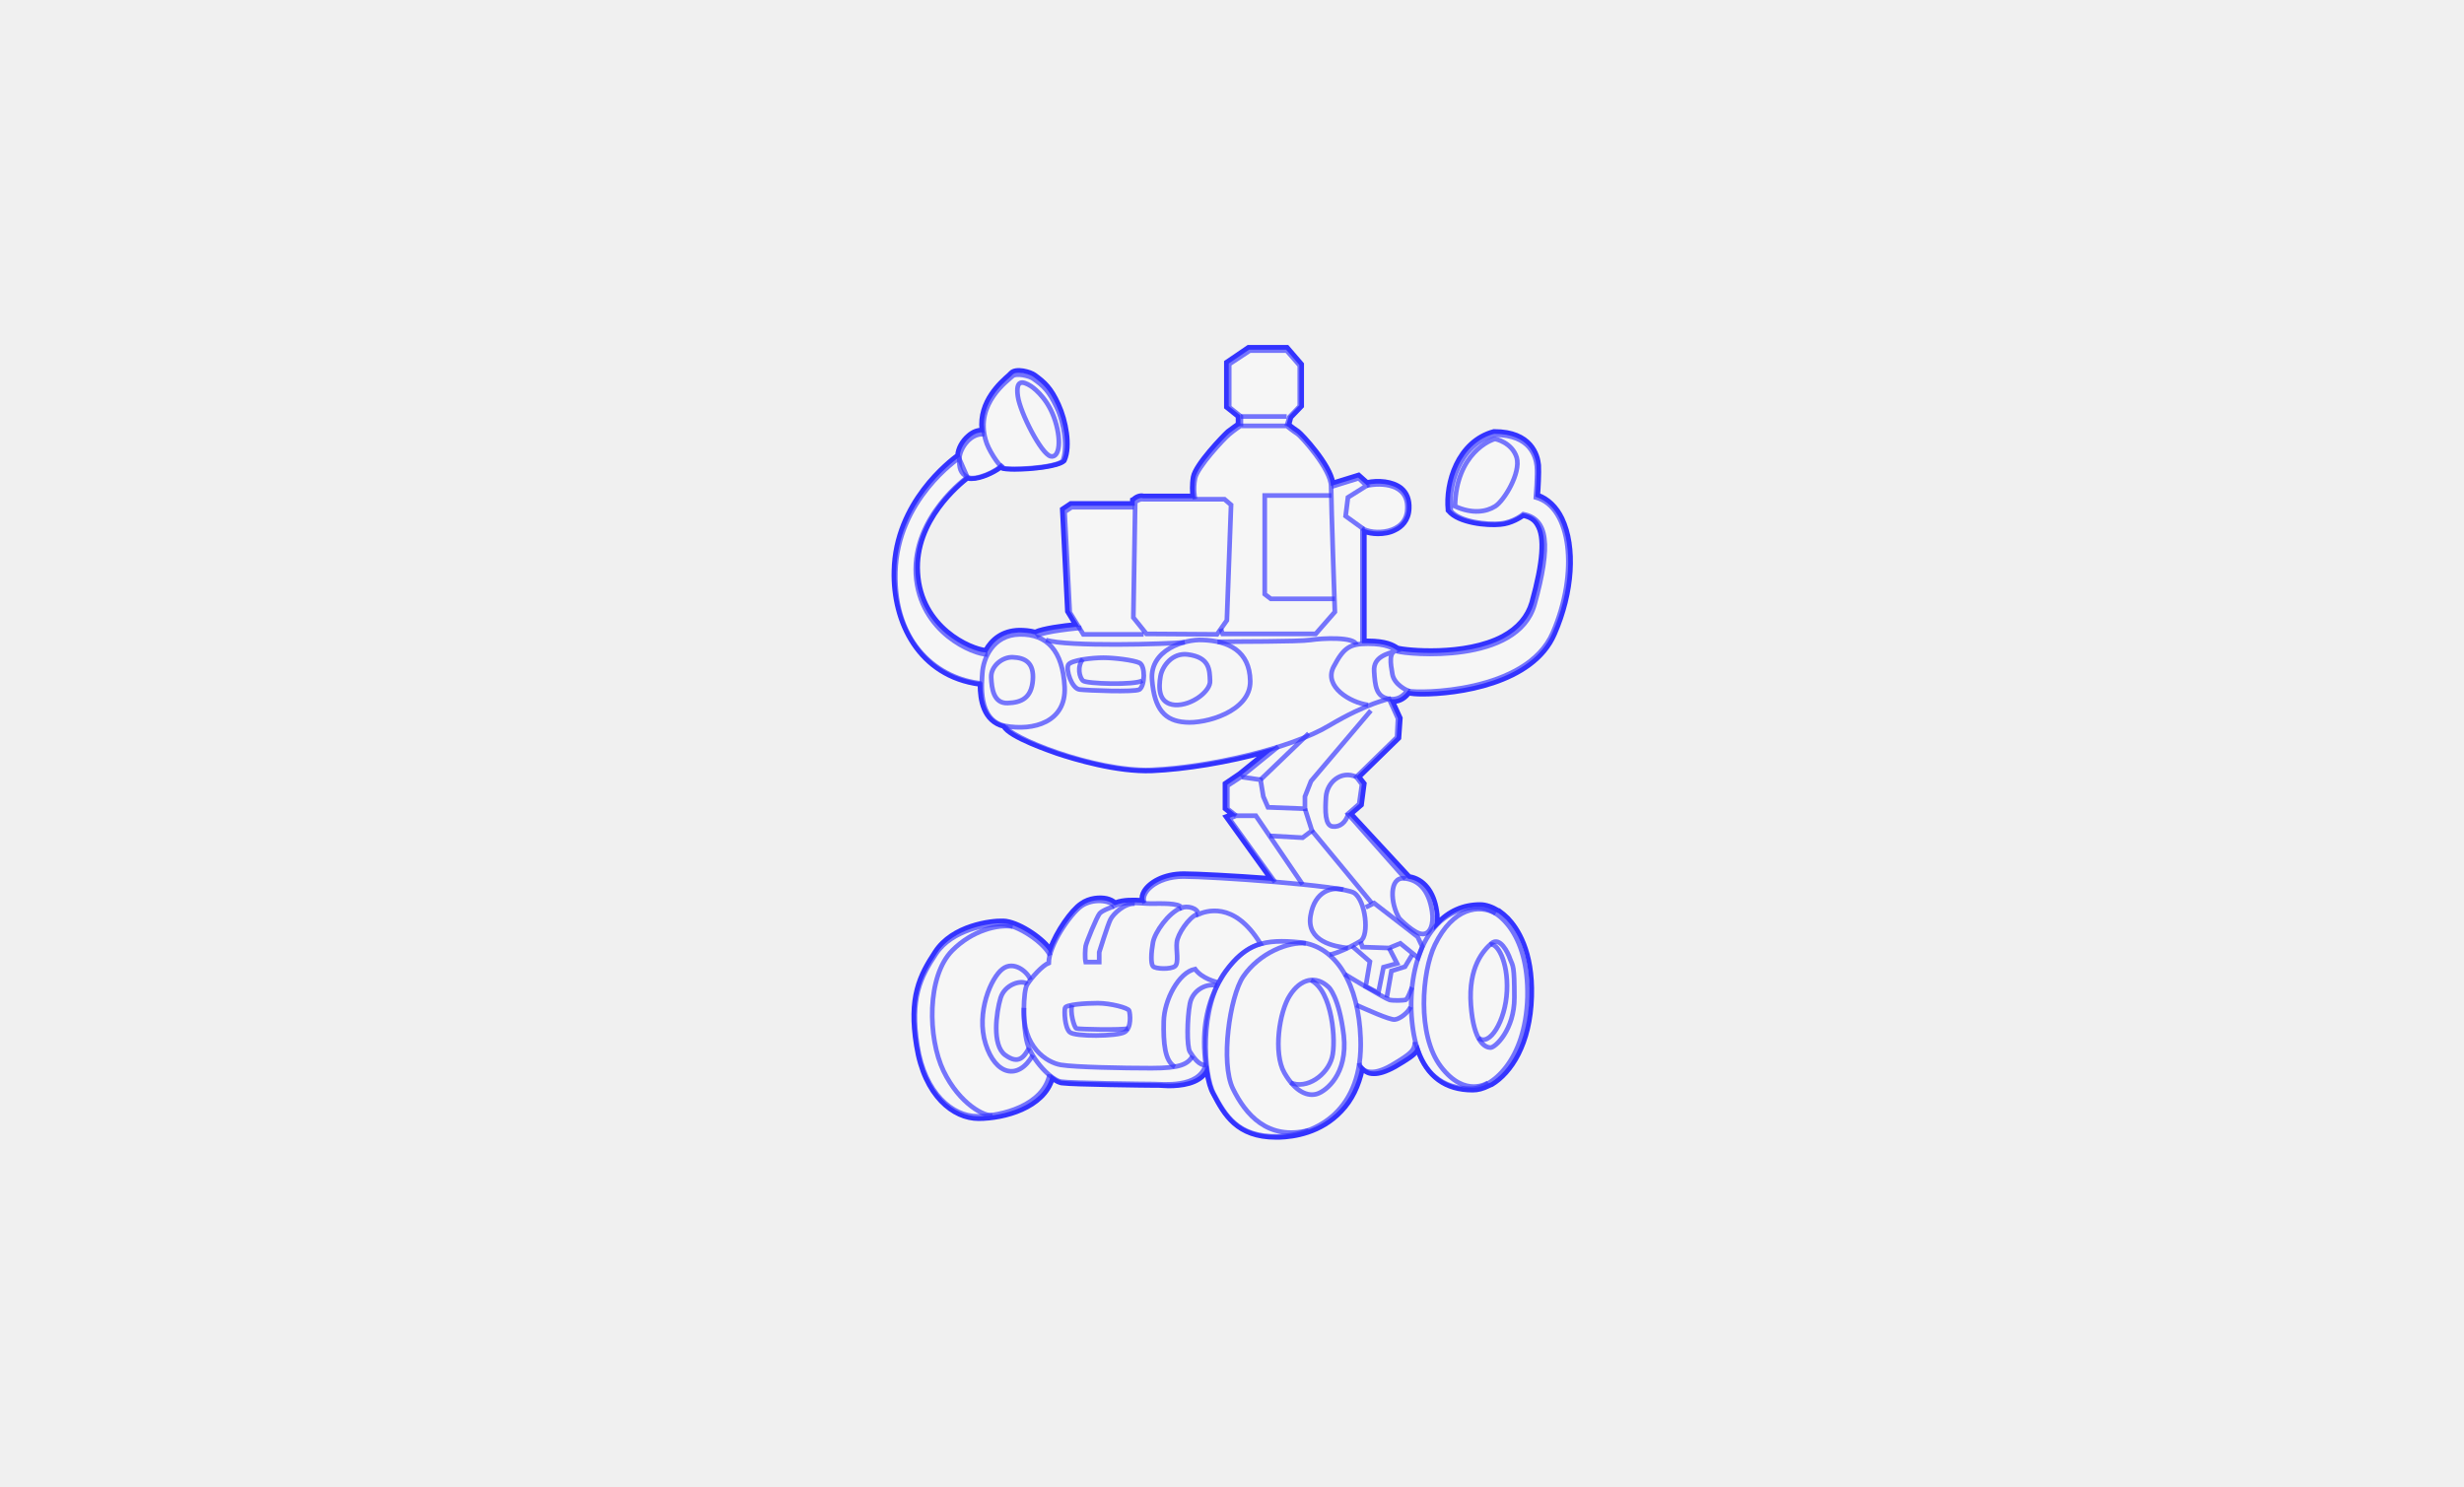
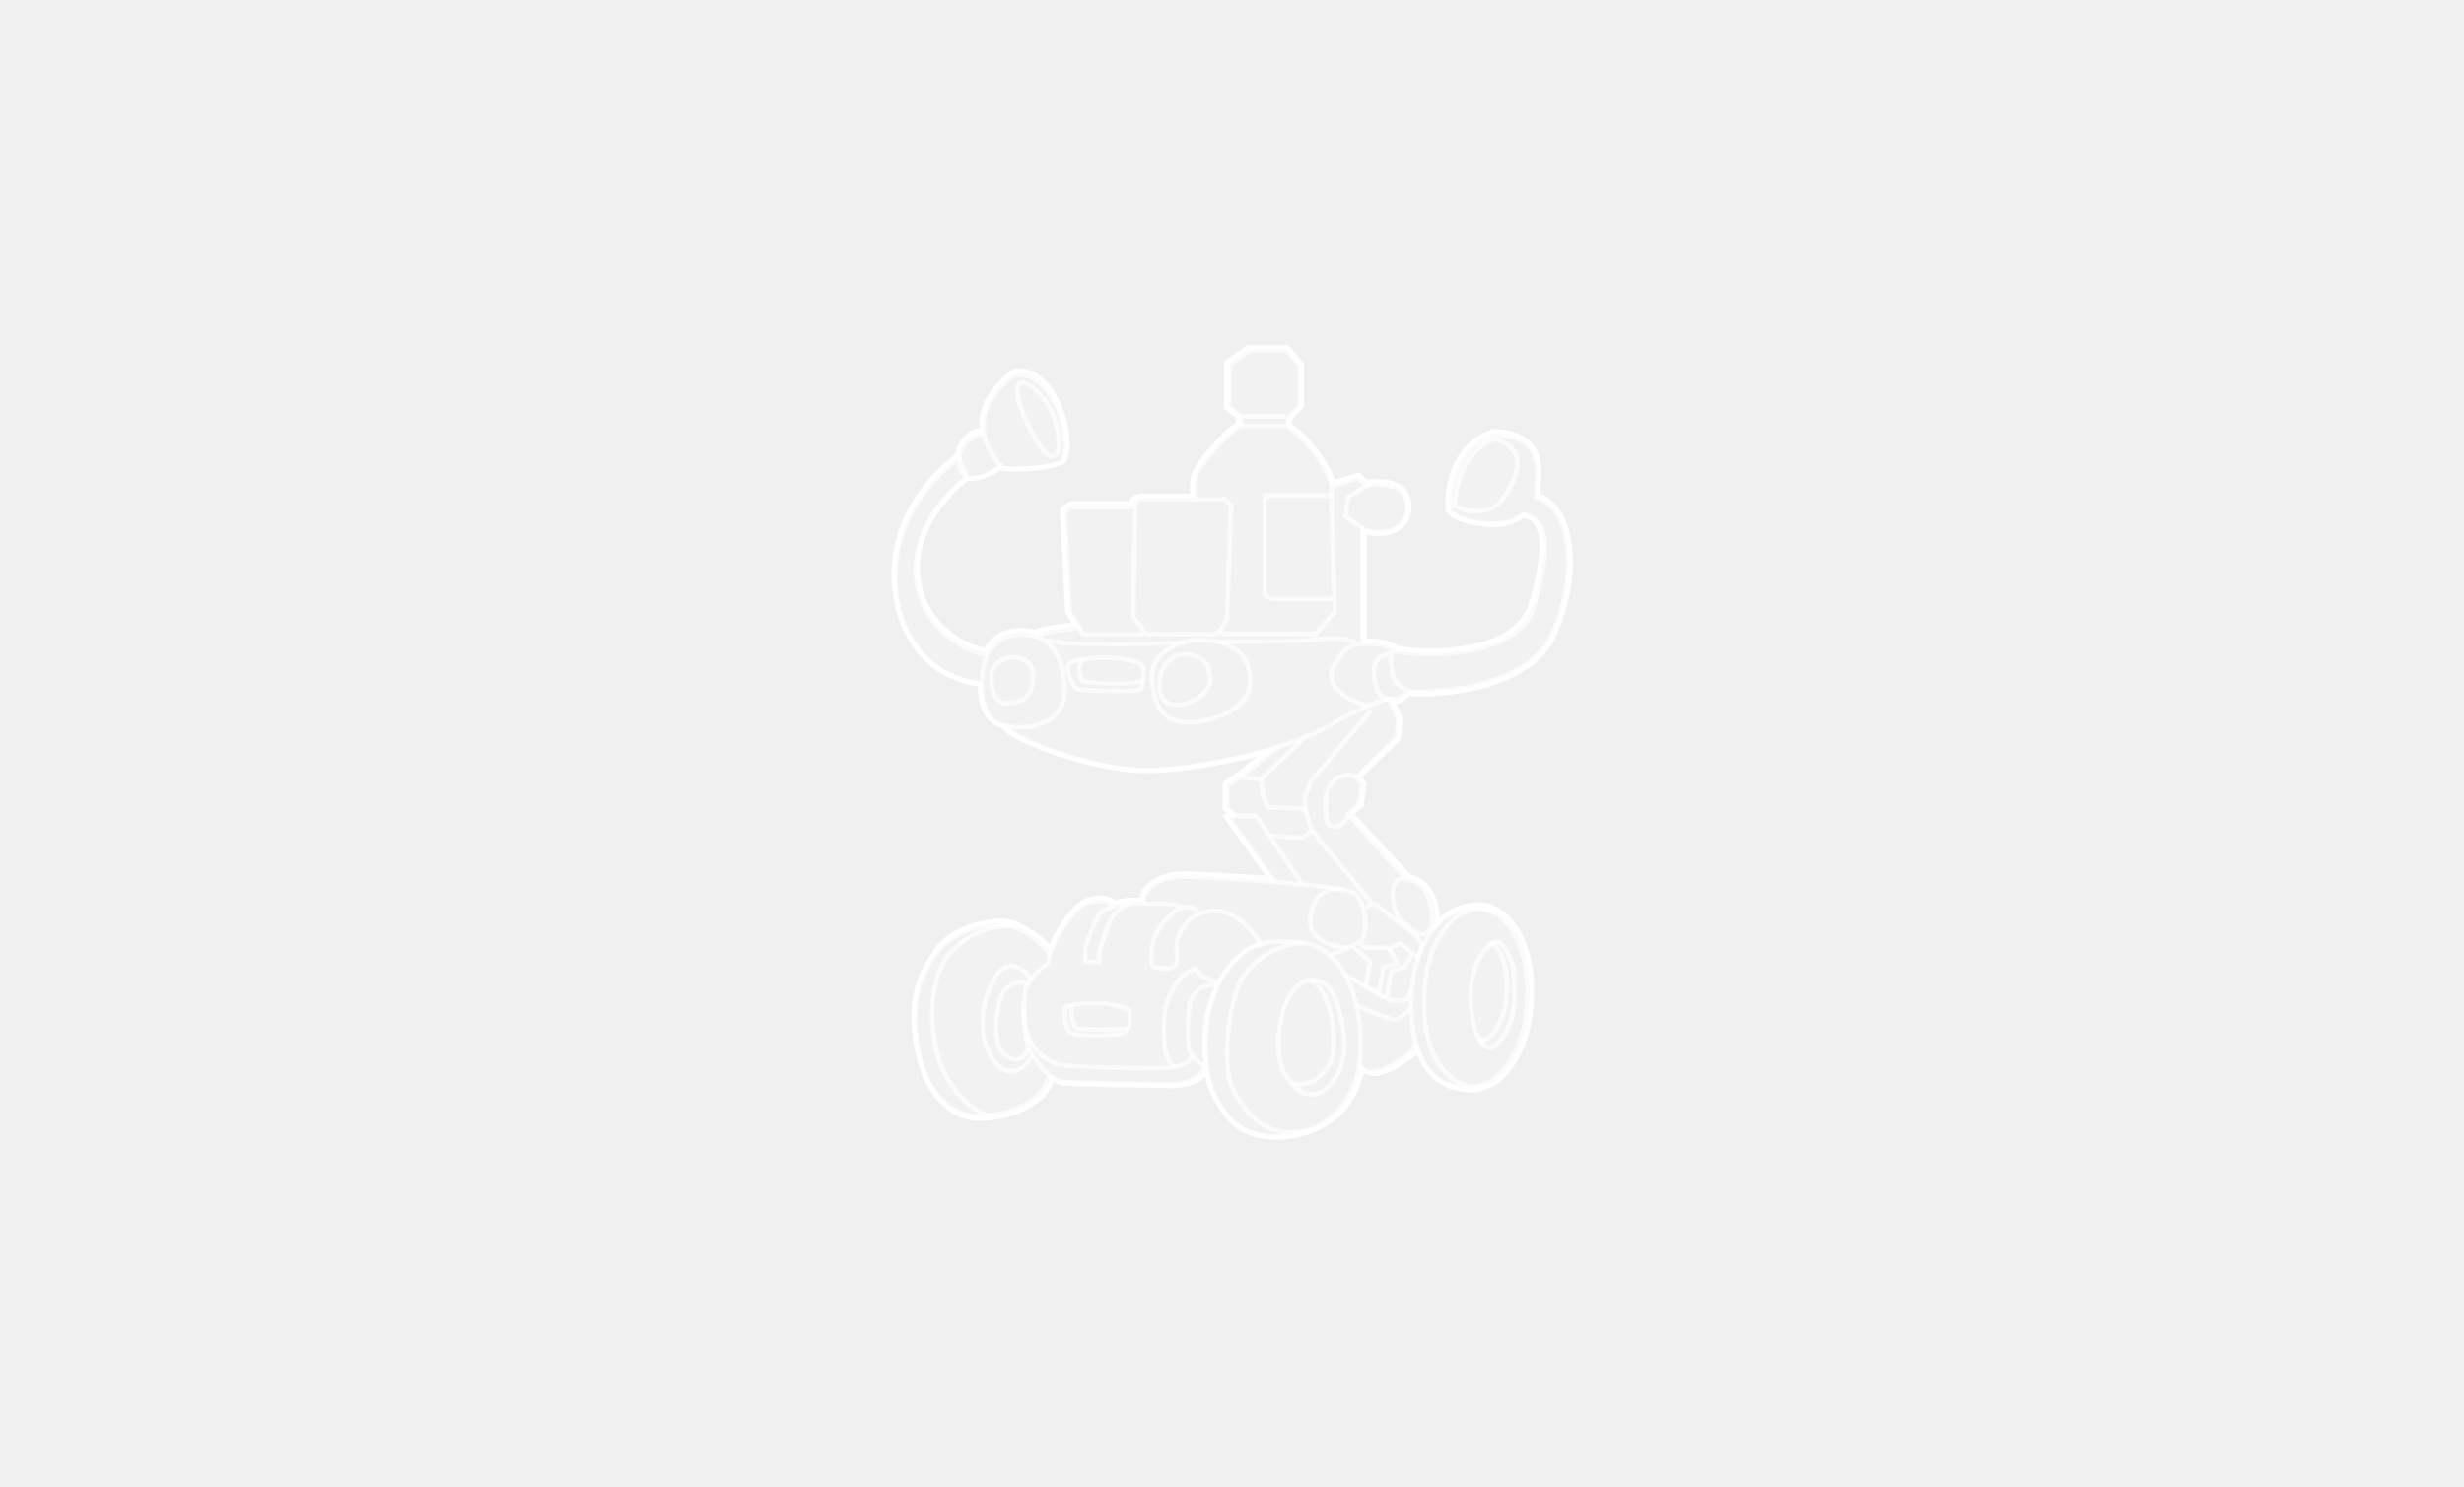
<svg id="bp-296" viewBox="0 0 527 318">
  <style type="text/css">
- 		.st0{fill:#fff6;stroke:#33f;stroke-miterlimit:10;}
- 		.st1{fill:none;stroke:#33fa;stroke-miterlimit:10;}
+ 		.st0{fill:#fff2;stroke:#fff;stroke-miterlimit:10;}
+ 		.st1{fill:none;stroke:#fffa;stroke-miterlimit:10;}
</style>
  <g>
    <path class="st0" d="M334.1,110.9c-1.2-2.5-3-4.2-5.2-5c0.1-1.2,0.3-4.8,0.2-6.4c-0.2-2.2-1.6-7.2-9.5-7.2l-0.1,0   c-7.8,2.1-10.4,11.1-9.8,16.8l0,0.1l0.1,0.1c2.1,2.6,8.3,3.2,11.1,2.9c2.4-0.2,4.3-1.5,4.9-1.9c1.4,0.3,2.4,0.9,3,2   c1.6,2.6,1.2,7.9-1.2,16.6c-0.9,3-2.9,5.4-6.2,7.2c-8.1,4.3-20.8,3-22.5,2.5c-0.9-0.6-2.4-1.5-6.4-1.5c-0.2,0-0.5,0-0.7,0v-23.4   c0.8,0.3,1.8,0.5,2.9,0.5c1.2,0,2.6-0.2,3.7-0.8c1.3-0.6,2.9-2,3-4.6c0.1-1.9-0.5-3.4-1.7-4.4c-1.9-1.5-5-1.7-7.3-1.2l-1.8-1.6   l-5.5,1.7c-0.6-4-6.6-10.4-7.4-11c-0.6-0.4-1.6-1.1-2-1.5l0.4-1.5l2.3-2.4v-9l-3.1-3.6h-8.3l-4.7,3.2v9.6l2.5,2v1.6   c-0.4,0.3-1.3,0.9-2.2,1.6c-1,0.9-6.9,7-7.4,9.7c-0.3,1.7-0.2,3.3-0.1,4.1l-10.5,0c-0.3-0.1-1.2-0.2-2.2,0.7l-0.2,0.1l0,0.8h-13.2   l-1.8,1.2l1.1,21.9l1.7,2.8c-2.3,0.2-7,0.8-8.6,1.6c-1.1-0.3-2.3-0.4-3.4-0.4c-3.7,0.1-5.9,2-7.2,4.3c-3.2-0.3-13.8-4.8-14.5-16.6   c-0.7-11.2,9.1-19,10.6-20.2c0.3,0.1,0.5,0.1,0.9,0.1c1.9,0,4.6-1.2,6.2-2.4c0.1,0.1,0.1,0.1,0.2,0.1c0.3,0.2,1.4,0.3,2.8,0.3   c3.6,0,9.3-0.6,10.6-1.8l0.1-0.2c1.3-3,0.3-8.4-1.3-11.9c-1.6-3.5-2.9-4.7-5.1-6.3c-0.8-0.6-4-1.6-5.1-0.4   c-0.1,0.1-0.2,0.2-0.4,0.4c-1.7,1.5-6.5,5.6-5.8,11.8c-1,0-2,0.4-2.9,1.2c-1.3,1.1-2.2,2.7-2.3,4.2c-1.6,1.2-13.3,10-13.6,24.7   c-0.3,11,5.3,22.6,18.4,24.3c0,3.3,0.7,7.9,5.1,9c1.1,2.3,10.3,5.4,11.4,5.8c3.6,1.2,12.8,4,20.3,3.7c7-0.3,16.3-1.8,24.5-4.1   l-5.8,4.7l-3.1,2.1v5.4l1.5,1.2l-1.3,0.5l9.5,13.2c-7.9-0.6-15.9-1-18.5-1c-4.4,0-7.4,1.9-8.5,3.7c-0.4,0.7-0.6,1.4-0.4,2   c-1.8-0.1-3.9-0.2-5.8,0.5c-0.4-0.4-1-0.7-1.8-0.9c-1.4-0.3-3.7-0.2-5.5,1.1c-2.1,1.4-5.3,6-6.6,9.7c-2-2.7-7-5.9-10-6   c-2.6-0.1-10.9,0.9-14.6,6.6c-3.3,5-5.7,9.7-4,20.1c1.7,10.8,7.9,15.6,13.3,15.6c5.5,0,14-2.3,15.8-8.6c0.8,0.6,1.6,1,2.2,1   c2,0.3,18.2,0.5,19.8,0.5c0.2,0,0.5,0,0.8,0c0.6,0,1.3,0.1,2,0.1c2.7,0,6.5-0.4,8.2-3.1c0.3,2.1,0.8,3.8,1.4,4.8   c2.3,4.4,5,9.3,13.4,9.3c0.2,0,0.4,0,0.7,0c3.1-0.1,8.9-0.9,13.3-5.6c2.3-2.4,3.7-5.4,4.5-9c0.3,0.3,0.6,0.5,1,0.7   c0.4,0.2,0.8,0.3,1.5,0.3c1.1,0,2.5-0.4,4.5-1.5c2.7-1.6,4.2-2.5,4.8-3.6c2,5.7,5.9,8.6,11.8,8.6c0,0,0,0,0,0   c1.1,0,2.2-0.3,3.4-0.9c0.4-0.2,0.7-0.3,0.7-0.3l0,0c4.1-2.5,8.2-8.6,8.5-18.8c0.3-9.8-3.1-14.7-5.1-16.8c-0.6-0.6-1.2-1.1-1.9-1.6   l0,0c0,0-0.1,0-0.1,0c-1.3-0.8-2.7-1.3-3.9-1.3c0,0,0,0,0,0c-3.7,0-6.8,1.4-9.3,4.1c0.1-0.8,0.2-1.7,0-2.7   c-0.6-4.2-2.8-6.9-5.9-7.4L289,174.1l2.2-1.9l0.6-4.6l-1.1-1.4l8.5-8.3l0.3-4.3l-1.6-3.5c1.7,0,2.8-1,3.4-1.8   c0.6,0.1,1.6,0.2,2.9,0.2c7.3,0,23.7-2.1,28.3-12.9C336.4,126.7,337,117,334.1,110.9z" />
  </g>
  <g>
    <path class="st1" d="M224.3,206c0-3.7,4.5-10.4,7-12.2c2.5-1.7,6.2-1.2,7,0c2.5-1.1,5.8-0.5,7.8-0.5c2,0,6.2-0.2,6.6,0.9   c1.2-0.5,3.5,0,3.6,1.4c1.4-0.6,7.6-3.1,13.3,6.3c-4.4,1.2-7.8,5.8-9.7,9.8c-1.9,4.2-2.9,9.3-2,16.1c-1.5,5.1-9.4,4.1-11.2,4.1   s-17.8-0.2-19.7-0.5c-2-0.2-6.3-4.6-7.3-8.3s-0.9-11.2,0-12.5C220.6,209.1,223,206.5,224.3,206z" />
    <path class="st1" d="M238.2,193.9c0,0-2.4,0.8-3,1.5c-0.6,0.7-2.9,6.3-3,7c-0.1,0.6-0.2,2.5,0,3.4c1.2,0,2.9,0,2.9,0v-2.1   c0,0,1.8-5.8,2.4-7s3-3.5,5.2-3.4" />
    <path class="st1" d="M252.6,194.2c-2.7,1.1-5.6,5.2-6,7.4c-0.4,2.2-0.5,4.5,0,5.1c0.5,0.6,3.8,0.7,4.7,0c0.9-0.7,0.2-3.5,0.4-5.1   c0.1-1.6,2.5-5.4,4.5-6.1" />
    <path class="st1" d="M260.3,210.9c-1.9-0.7-5.2,0.7-5.8,3.8s-0.7,9.2,0,10.3c0.7,1.1,2,3.1,3.5,2.8" />
    <path class="st1" d="M255.1,225.9c-1.1,1.8-2.7,2.6-8.8,2.6s-16.4-0.2-19.4-0.7s-8.3-3.8-7.9-12.2" />
    <path class="st1" d="M251.3,228.2c-2.2-1.2-2.5-5.1-2.4-9.7c0.1-4.6,3.2-10.5,6.7-11.2c1.5,2.1,4.7,2.8,4.7,2.8" />
    <path class="st1" d="M219.7,210.5c-1.1-1-4.8,0-5.7,3c-0.9,3-1.9,10.1,1,12.2c2.9,2.1,4,0.4,5.1-1.5" />
    <path class="st1" d="M220.4,209.6c-0.6-1.7-3.6-4.2-6-2.3c-2.4,1.8-5.7,9.3-3.6,16s7,7.9,10.1,2.4" />
    <path class="st1" d="M224.6,204.4c-1.2-2.7-6.9-6.6-10.2-6.7c-3.2-0.1-10.8,1.2-14.2,6.3s-5.6,9.6-4,19.7   c1.6,10.3,7.6,15.1,12.8,15.1c5.2,0,14.2-2.3,15.5-9" />
    <path class="st1" d="M216.6,198.2c-3.2-0.5-8.6,0.8-12.9,5.1c-5.5,5.5-5.3,18.7-1.9,25.8c3.5,7.2,8.9,9.8,10.5,9.5" />
    <path class="st1" d="M227.8,215.6c-0.2,0.7-0.1,4.2,1,5.2s10.1,0.9,11.7,0c1.6-0.9,1.2-4,1-4.6s-4-1.6-6.7-1.6   S228,214.9,227.8,215.6z" />
    <path class="st1" d="M229.3,215c-0.5,1.4,0.4,4.7,0.9,5c0.5,0.2,9.8,0.4,11.1,0" />
    <path class="st1" d="M291,222.1c-0.4-11.4-5.1-19.7-12.9-20.5s-11.6,0.3-16,6.2c-5.7,7.7-4.7,22.1-2.5,26.2   c2.5,4.7,5.2,9.3,13.7,9.1C281.7,242.8,291.6,237.5,291,222.1z" />
    <path class="st1" d="M279.3,201.8c-3.7-0.4-9.9,2-13.4,7.1c-2.9,4.3-4.9,18.5-2.2,24c2.7,5.5,7.4,11.1,16.2,8.9" />
    <path class="st1" d="M284.2,211.2c-2.7-2.6-6-1.9-8.3,1.7c-2.3,3.5-3.6,12.4-1.2,16.6c2.4,4.2,5.1,5.1,7,4.5   c1.9-0.6,6.6-4.2,5.7-12.5C286.4,213.2,284.2,211.2,284.2,211.2z" />
    <path class="st1" d="M276,231.6c3.5,1.5,7.9-1.6,8.9-5.4c0.9-3.3,0.1-14.2-4.5-16.5" />
    <path class="st1" d="M244.8,193.2c-1.1-2.1,2.4-5.7,8.3-5.7c6,0,34,1.9,36.5,3.5s3.3,9.1,1.4,10.3c-1.9,1.2-5.4,2.8-6.6,2.9" />
    <path class="st1" d="M288.3,202.8c-2.9-0.3-8.9-1.4-8-6.9c0.9-5.5,4.8-6.2,7-5.6" />
    <path class="st1" d="M287.6,208.4c0,0,8.6,5.2,9.6,5.5c1,0.2,2.9,0.1,3.4,0c0.5-0.1,1.3-2.5,1.4-2.7" />
    <path class="st1" d="M290.1,215c2.1,0.9,7.1,3.2,8.2,3.1c1.1-0.1,2.9-1.5,3.4-2.7" />
    <path class="st1" d="M316.1,194.1c4,0,10.9,5.3,10.6,19.2c-0.4,13.8-7.8,19.6-12.1,19.6c-5.5,0-11.2-2.7-12.5-13.5   C300.7,208.4,304.4,194.1,316.1,194.1z" />
    <path class="st1" d="M319.9,195.4c-3.5-2-9.1-1.3-13,6.7c-2.8,5.8-3.9,19.3,1.3,26.1c5.2,6.8,10.1,3.4,10.1,3.4" />
    <path class="st1" d="M323,205.2c-0.5-1.5-2.2-4.9-4-3.4c-1.7,1.5-5,5-4.4,13.2c0.6,8.2,3.2,9.1,4.2,9.1s5.1-3.8,5.1-10.7   S323.6,206.7,323,205.2z" />
    <path class="st1" d="M318.7,202.1c1.4-0.6,3.9,3.4,3.6,9.9c-0.3,6.5-3.8,12-6.1,10" />
    <polyline class="st1" points="292.1,194.1 293.9,193.2 303.2,200.4 304.2,202.5 303.3,204.9 299.5,201.8 297.1,202.8 291.4,202.6    291,201.4  " />
    <polyline class="st1" points="289.2,202.4 293,205.7 292.1,211 294.8,212.4 295.9,206.9 298.8,206.1 297.1,202.8  " />
    <polyline class="st1" points="302,204.3 300.5,206.8 297.6,207.7 296.6,213.4  " />
    <path class="st1" d="M290.7,227.4c0.4,1.8,2.6,3,6.9,0.5c4.2-2.5,5-3.2,5-5" />
    <path class="st1" d="M299.3,196.5c-2-3.3-2.2-8.9,1-8.6c2.8,0.2,5.3,2.2,6,7.1c0.4,2.7-0.4,4.9-2.1,4.8   C302.5,199.8,299.3,196.5,299.3,196.5z" />
    <polyline class="st1" points="272.7,188.7 262.9,175.1 264.4,174.5 268.6,174.5 278.6,189.2  " />
    <polyline class="st1" points="264.4,174.5 262.5,173 262.5,168.1 265.4,166.2 269.6,166.8 270.2,170.4 271.2,172.7 279.1,173    279.1,170.4 280.4,167.1 293.2,152  " />
    <line class="st1" x1="269.6" y1="166.8" x2="279.9" y2="156.9" />
    <line class="st1" x1="265.4" y1="166.2" x2="273.4" y2="159.7" />
    <polyline class="st1" points="271.5,178.8 278.6,179.2 280.6,177.7 279.1,173  " />
    <line class="st1" x1="293.4" y1="193.2" x2="280.6" y2="177.7" />
    <path class="st1" d="M290.1,166.2c-3.3-1.5-6.3,1.2-6.5,4.3c-0.2,3-0.2,6.1,1.4,6.3c1.6,0.2,2.9-0.9,3.4-2.8" />
    <path class="st1" d="M216.6,140.6c-2.2-0.1-4.7,1.9-4.6,4.3s0.5,5.6,3.5,5.5c3-0.1,5.1-1.1,5.4-4.9S219.2,140.7,216.6,140.6z" />
    <path class="st1" d="M210.1,144c-0.1,2-1.1,10.1,4.9,11.3c6,1.1,13.1-0.8,12.7-8.4c-0.4-7.6-3.7-11.3-9.6-11.2   C212.3,135.8,210.3,140.9,210.1,144z" />
    <path class="st1" d="M254,140c-3.2-0.4-5.4,2.4-5.8,4.7c-0.4,2.4-0.5,5.8,3.1,6.1c3.6,0.2,7.7-3,7.5-5.2   C258.7,143.4,258.8,140.6,254,140z" />
    <path class="st1" d="M257.2,136.9c-3.8-0.2-11.3,2.1-10.8,8.5c0.5,6.4,2.8,8.8,7.1,9.1c4.3,0.4,14-2.3,13.9-8.8   S262.7,137.1,257.2,136.9z" />
    <path class="st1" d="M243.7,147.5c-1.1,0.6-11,0.2-12.8,0c-1.7-0.2-3-4.3-2.4-5.3c0.6-1,5.2-1.5,7.5-1.5c2.3,0,6.4,0.5,7.7,1.1   S244.9,146.7,243.7,147.5z" />
    <path class="st1" d="M231.6,141c-1.3,1.7-0.7,3.9,0,4.6c0.7,0.7,11.2,1,12.7,0" />
    <path class="st1" d="M215,155.2c0.1,2.3,19.2,10,31.3,9.5c12.1-0.5,29.9-4.6,38-9.5c8.1-4.8,12.8-5.7,12.8-5.7l1.9,4.2l-0.2,4   l-8.7,8.5l1.2,1.6l-0.6,4.2l-2.4,2.1l12.3,13.9" />
    <path class="st1" d="M292.6,150.8c-3.8-0.5-9.5-3.9-7.4-8.1c2.2-4.2,3.5-5,7.4-5s5.2,0.9,6.1,1.5c-2.1,0.7-5,1.3-4.8,4.4   s0.4,5.4,3.1,5.9c2.7,0.5,4-1.8,4-1.8s-2.8-1.2-3.2-3.5s-0.8-4.8,0.9-5" />
    <path class="st1" d="M298.8,139.3c2.2,0.7,25.8,2.9,29.4-10s2.8-18.3-2.4-19.3c0,0-2,1.7-4.8,2c-2.8,0.3-8.8-0.3-10.7-2.7   c-0.6-5.2,1.7-14.2,9.4-16.3c7.7,0,8.8,4.8,9,6.7c0.2,1.9-0.2,6.7-0.2,6.7c7.6,2.1,9.2,16.1,3.6,29c-5.6,12.9-28.8,13-31,12.4" />
    <path class="st1" d="M319.8,93.9c-0.9,0.1-8.4,3.1-8.6,14.4c3.7,1.7,6.7,1.2,8.6,0c1.9-1.2,5.5-7.1,4.6-10.4   C323.4,94.6,319.8,93.9,319.8,93.9z" />
    <path class="st1" d="M211.2,140c-2.9,0-14.5-4.6-15.3-17.1c-0.7-12.5,11-20.8,11-20.8l-1.8-4.1c0,0-13.2,8.8-13.6,24.4   s9.4,22.9,18.4,23.8" />
    <path class="st1" d="M210.6,92.9c-3-0.4-5.3,3-5.4,5.1c-0.1,2.1,0.2,3.3,1.8,4.1c1.6,0.8,6.2-1.2,7.5-2.8" />
    <path class="st1" d="M221,81c-0.8-0.6-3.7-1.3-4.5-0.5c-0.8,0.8-8,5.8-5.7,13.6c0.5,2,2.8,5.5,3.7,6c0.9,0.5,11.2,0.1,12.8-1.5   c1.1-2.7,0.4-7.9-1.3-11.5S223.1,82.5,221,81z" />
    <path class="st1" d="M220.5,82.6c-1.9-1.2-3.3-1.3-2.8,2.2c0.5,3.5,5,12.3,7,12.8c2,0.5,2.4-3.8,0.7-8.4S220.5,82.6,220.5,82.6z" />
    <path class="st1" d="M221.6,136.1c1.4-1.1,9.7-1.8,9.7-1.8" />
    <path class="st1" d="M223.7,136.9c4.4,1.5,26,0.9,29.7,0.5" />
    <path class="st1" d="M260.4,137.3c3.9-0.1,17.3,0,19.9-0.4c2.6-0.4,9.4-0.7,9.8,1" />
    <path class="st1" d="M242.8,107.4c1-0.8,1.8-0.6,1.8-0.6l17.3,0l1.4,1.2l-0.9,24.7l-2.1,3l-15.1-0.1l-2.8-3.5L242.8,107.4z" />
    <polyline class="st1" points="242.5,108.5 229.2,108.5 227.7,109.5 228.8,131 231.7,135.7 244.6,135.7  " />
    <path class="st1" d="M261.1,134.5l0.4,1.1h19.9l4.1-4.7c0,0-0.8-23.3-0.8-26.9c0-3.6-6.4-10.7-7.2-11.2c-0.8-0.5-2.3-1.7-2.3-1.7   h-9.9c0,0-1.2,0.8-2.4,1.8c-1.1,0.9-6.8,7-7.3,9.4s0,4.5,0,4.5" />
    <polyline class="st1" points="284.8,106 270.5,106 270.5,127.1 271.8,128.1 285.5,128.1  " />
    <polyline class="st1" points="291.4,137.4 291.4,113 287.8,110.4 288.3,106.4 292.3,103.9 290.6,102.3 284.8,104.1  " />
    <path class="st1" d="M292.3,103.9c3.1-0.7,9-0.5,8.7,5c-0.2,5.5-7.5,5.6-9.7,4.1" />
    <polyline class="st1" points="265.4,91.2 265.4,89.1 262.9,87.1 262.9,77.9 267.3,75 275.2,75 278,78.2 278,86.9 275.8,89.2    275.2,91.2  " />
    <line class="st1" x1="265.4" y1="89.1" x2="275.2" y2="89.1" />
  </g>
</svg>
